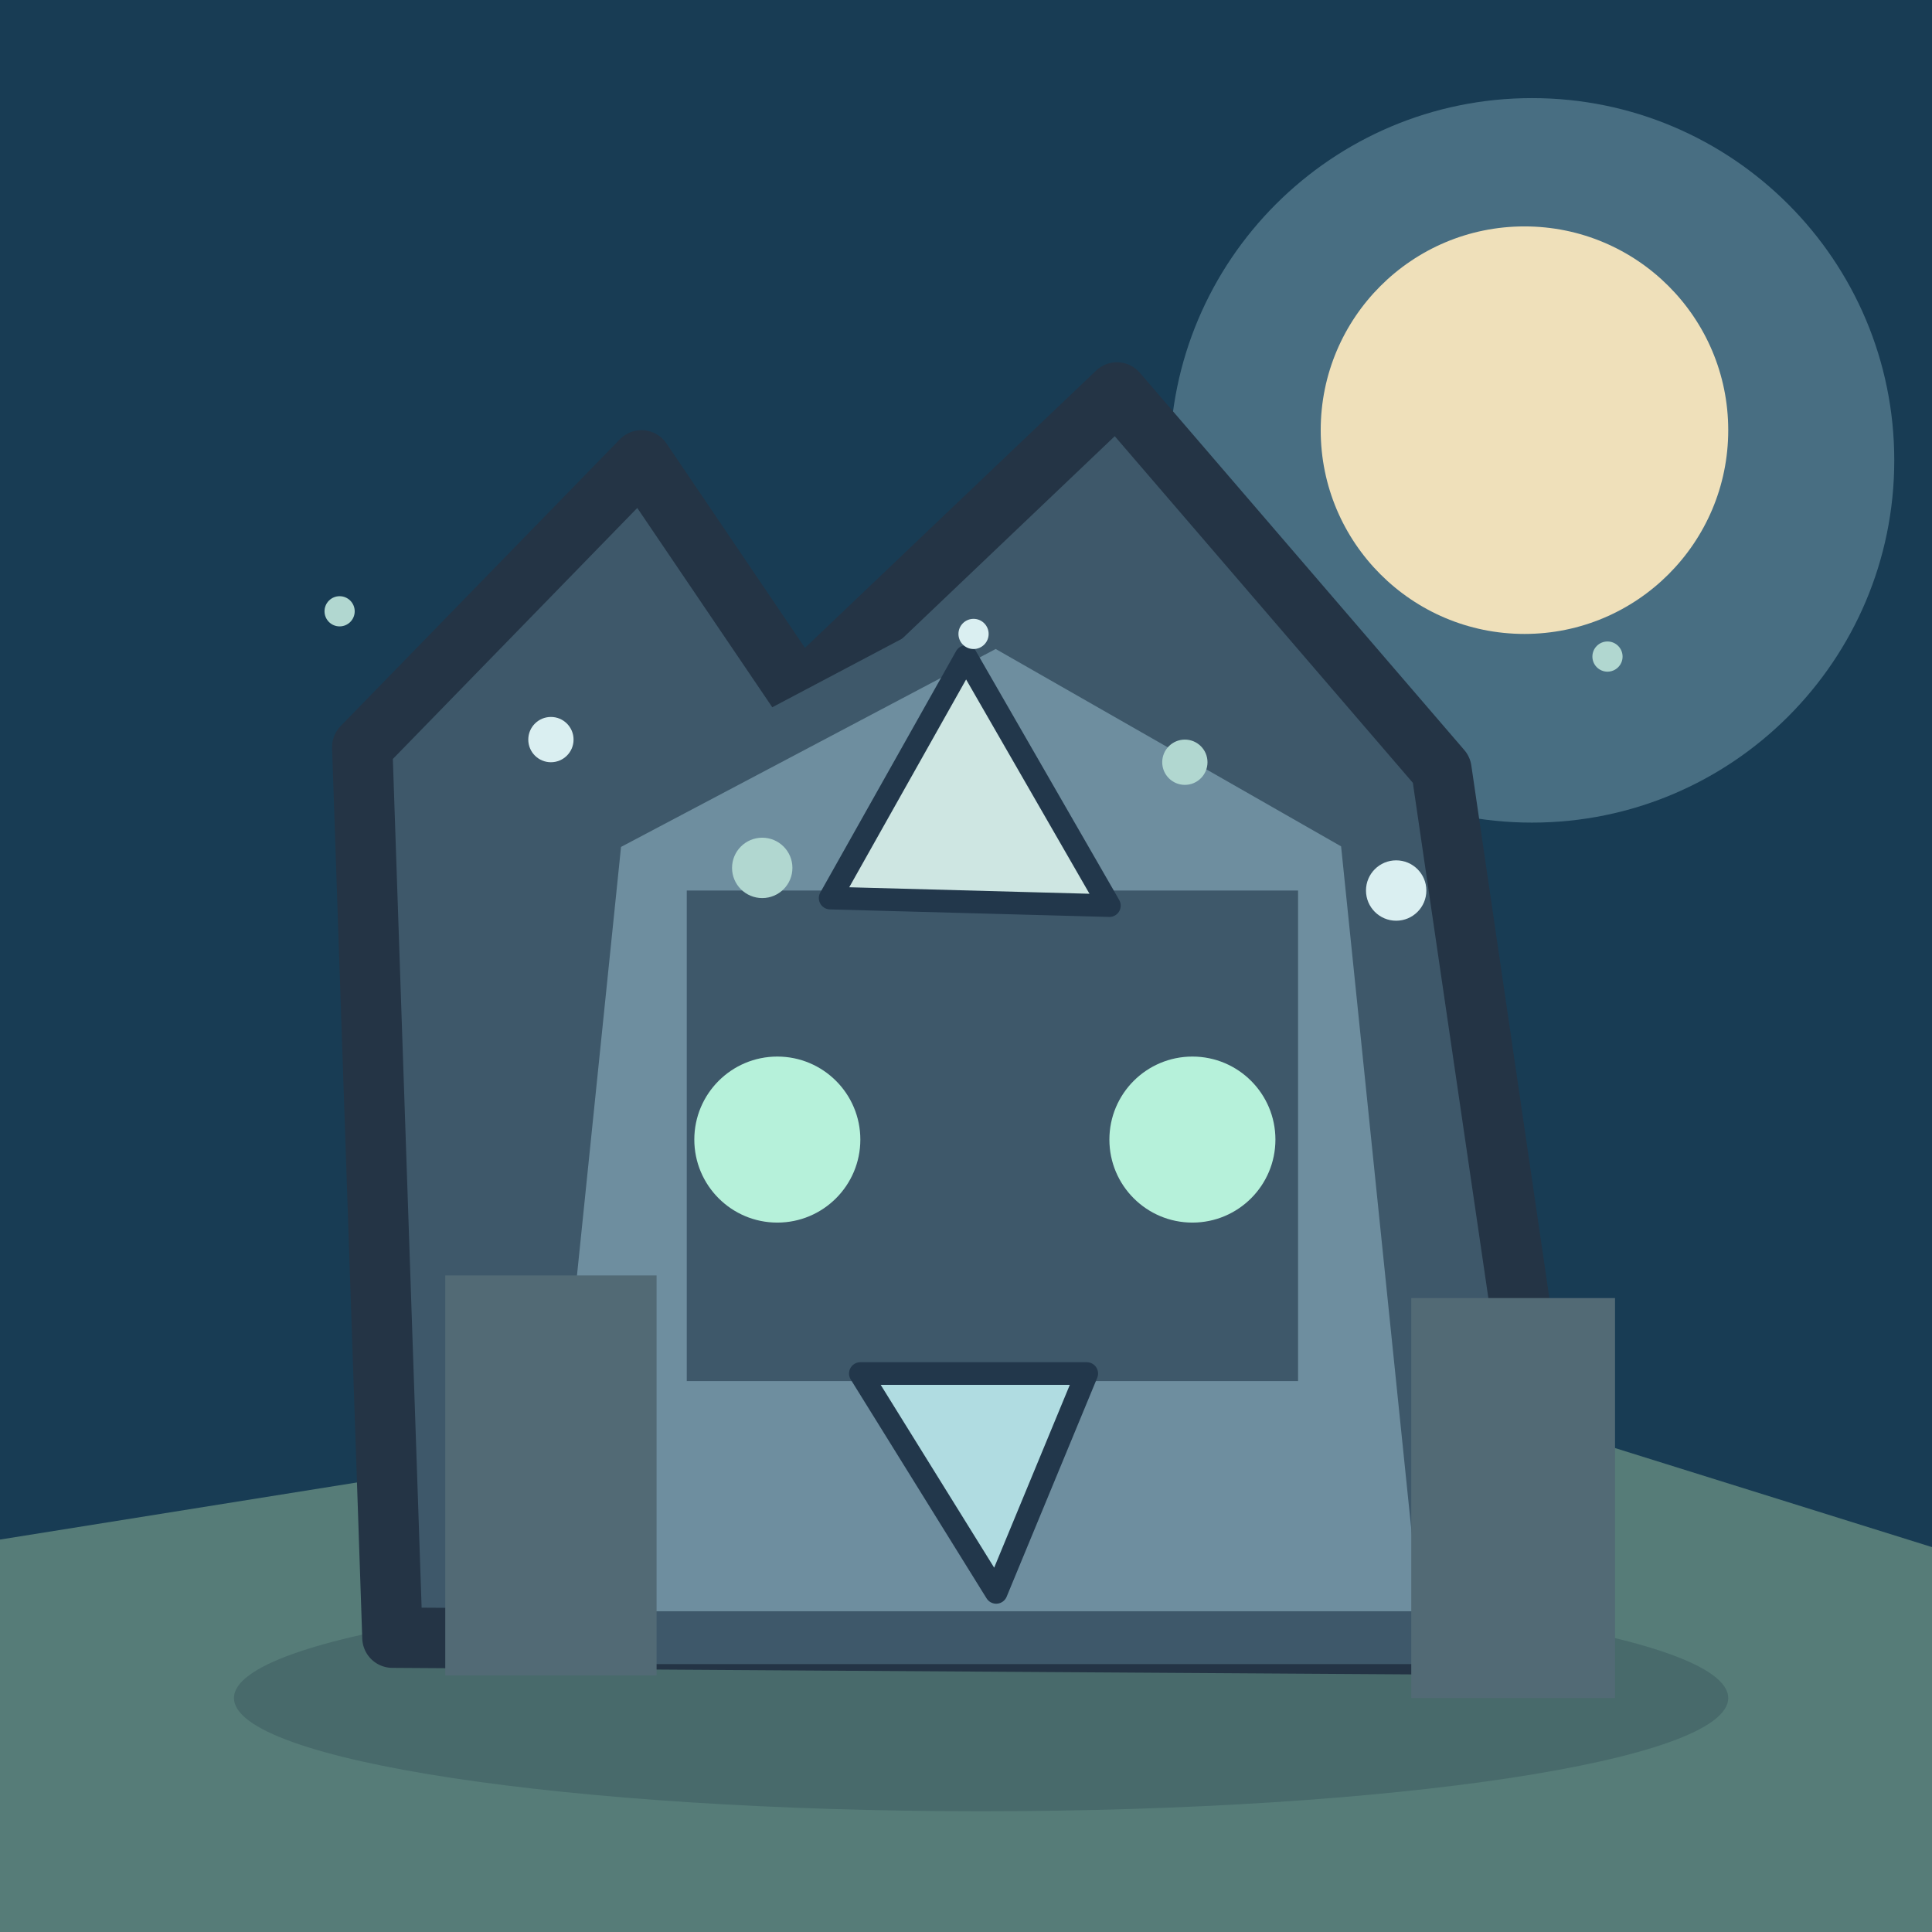
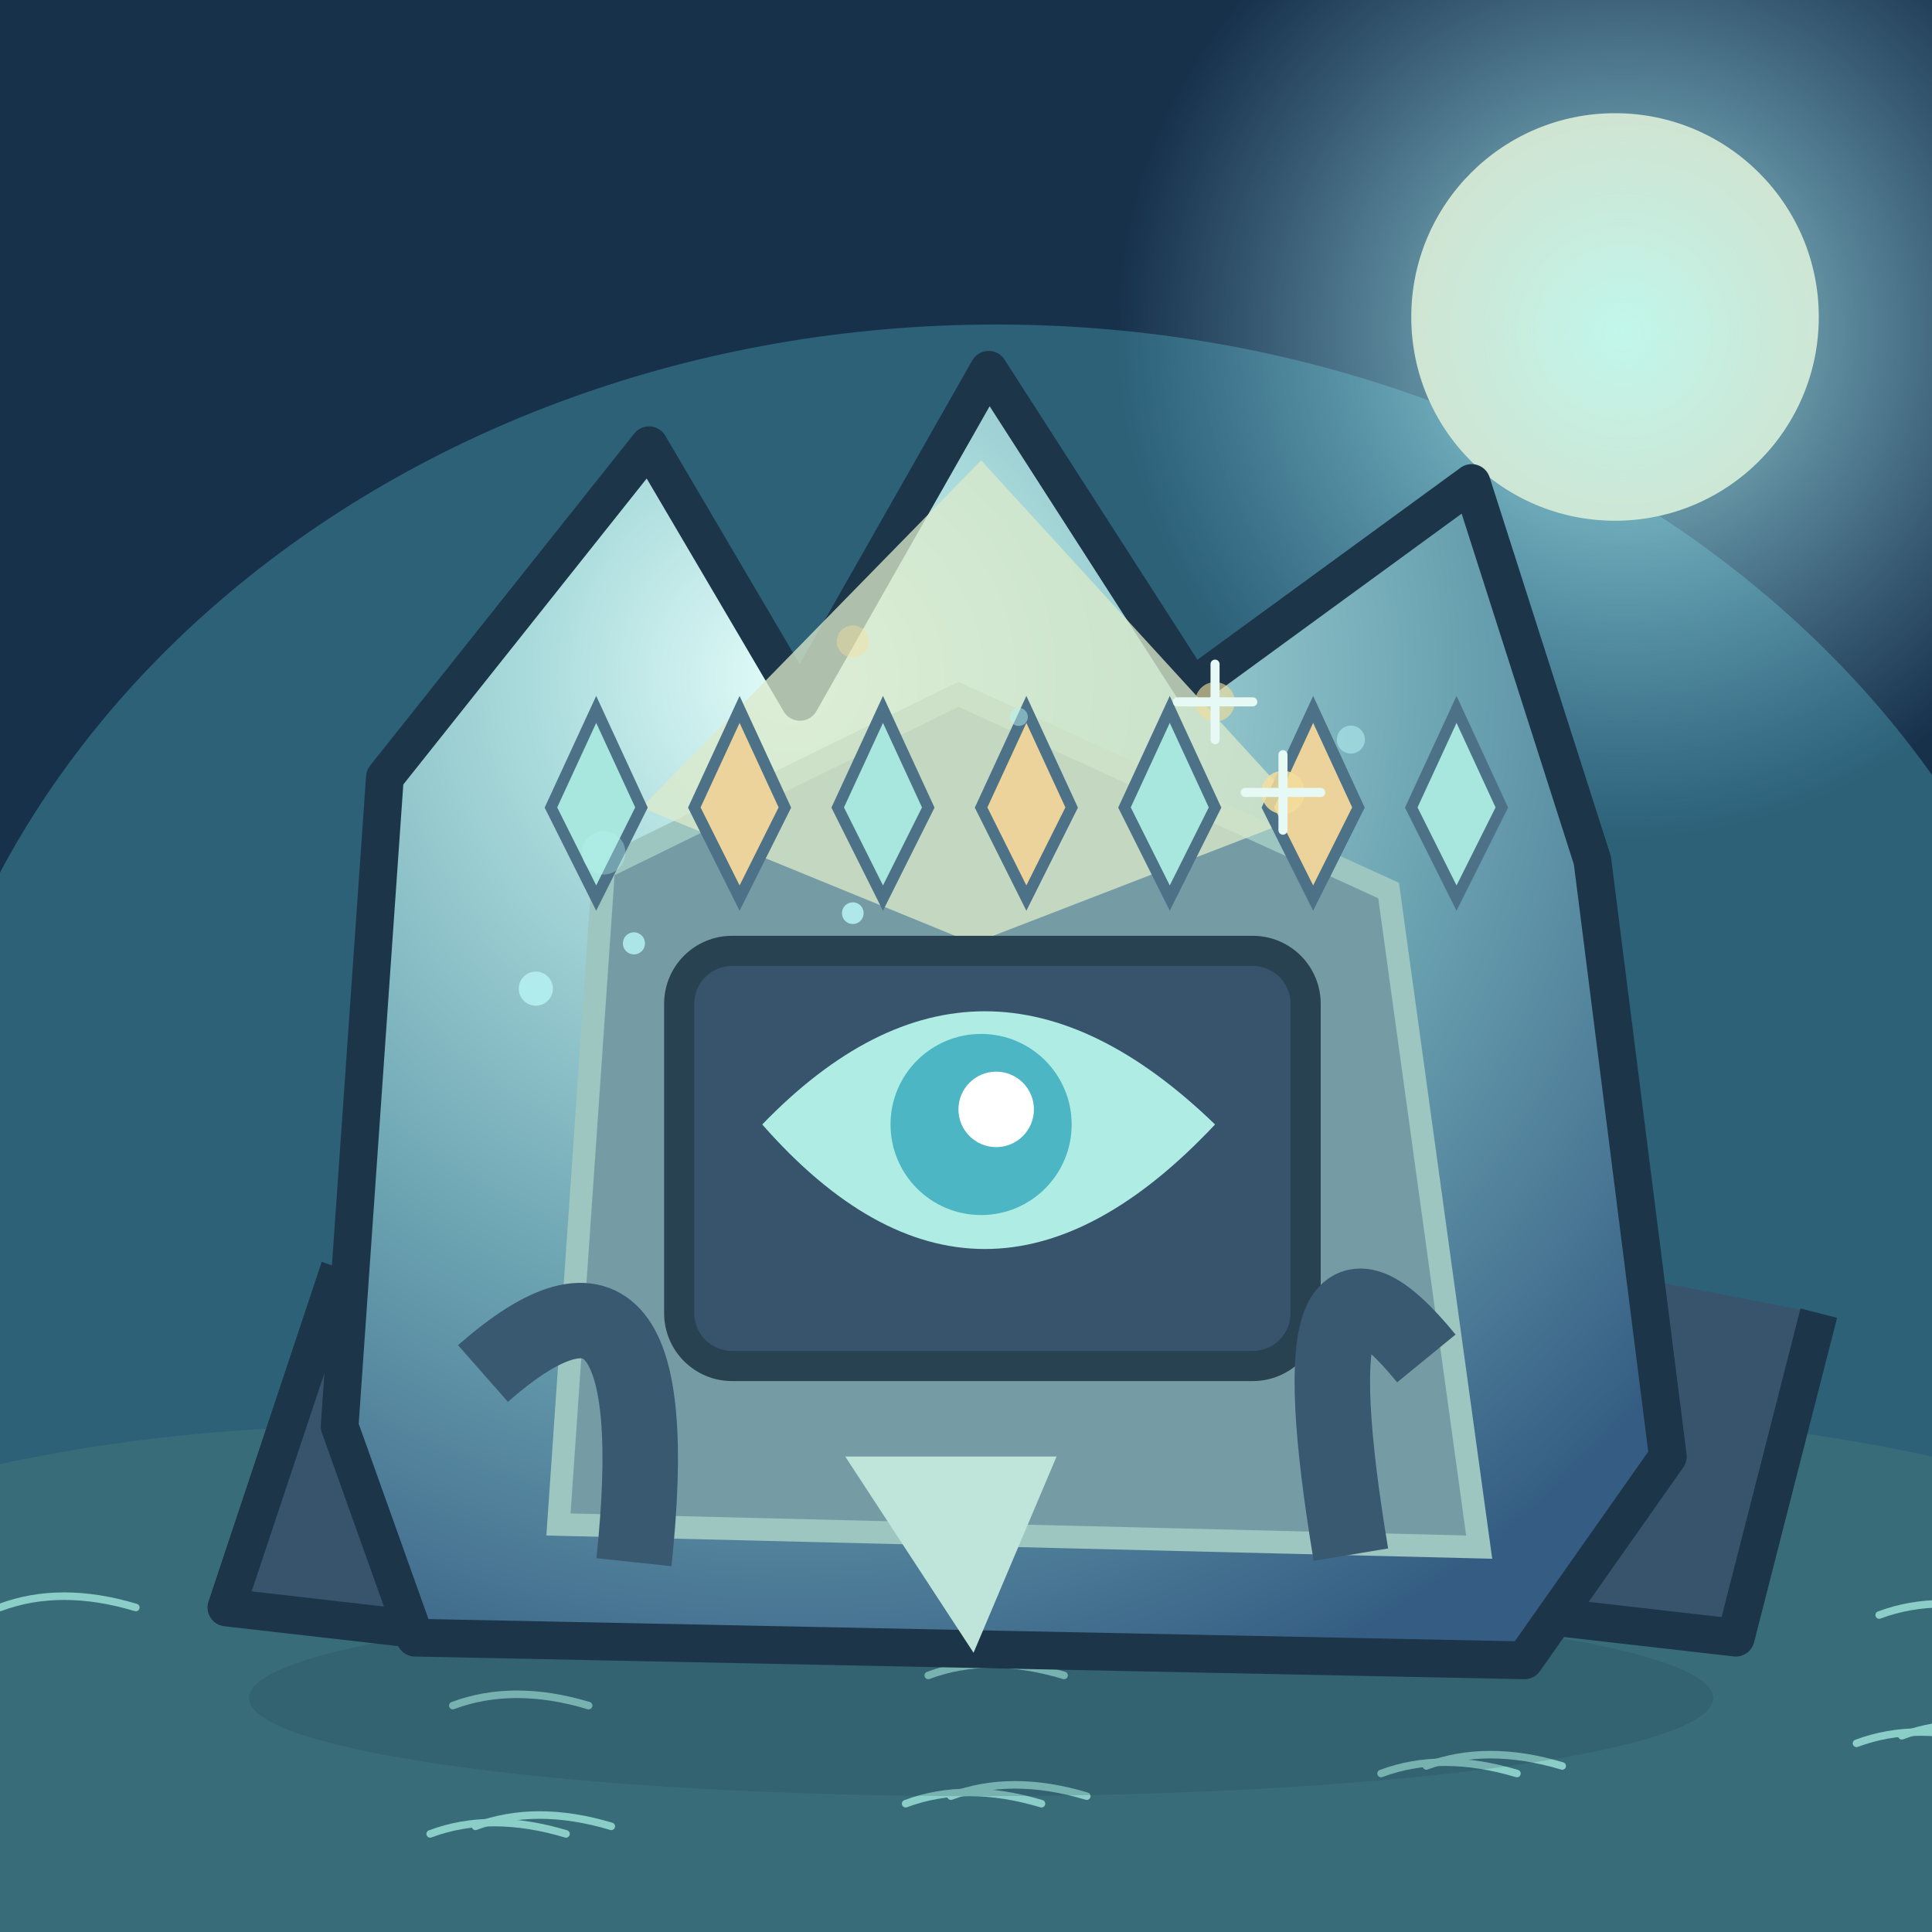
- <svg xmlns="http://www.w3.org/2000/svg" width="256" height="256" viewBox="0 0 256 256" shape-rendering="geometricPrecision">
+ <svg xmlns="http://www.w3.org/2000/svg" width="256" height="256" viewBox="0 0 256 256">
  <defs>
-     <linearGradient id="sky" x2="0" y2="1">
-       <stop stop-color="#2c6c91" />
-       <stop offset=".58" stop-color="#a0cbca" />
-       <stop offset="1" stop-color="#f6d7a7" />
+     <radialGradient id="body" cx=".34" cy=".24" r=".85">
+       <stop stop-color="#e2fcf9" />
+       <stop offset=".23" stop-color="#aadbdc" />
+       <stop offset=".58" stop-color="#6ca4b2" />
+       <stop offset="1" stop-color="#355d83" />
+     </radialGradient>
+     <radialGradient id="halo">
+       <stop stop-color="#b6fff9" stop-opacity=".8" />
+       <stop offset="1" stop-color="#a0ddfa" stop-opacity="0" />
+     </radialGradient>
+     <linearGradient id="floor" x2="0" y2="1">
+       <stop stop-color="#2b607e" />
+       <stop offset="1" stop-color="#142b51" />
    </linearGradient>
-     <linearGradient id="sea" x2="0" y2="1">
-       <stop stop-color="#447f95" />
-       <stop offset="1" stop-color="#143c60" />
-     </linearGradient>
-     <linearGradient id="gold" x2="1" y2="1">
-       <stop stop-color="#fff4b4" />
-       <stop offset=".52" stop-color="#efc06e" />
-       <stop offset="1" stop-color="#9b7456" />
-     </linearGradient>
-     <radialGradient id="halo">
-       <stop stop-color="#c9fff0" stop-opacity=".95" />
-       <stop offset="1" stop-color="#67cbd7" stop-opacity="0" />
-     </radialGradient>
  </defs>
-   <rect x="0" y="0" width="256" height="256" fill="#183c54" stroke="none" stroke-width="0" />
-   <circle cx="203" cy="61" r="48" fill="#486e82" stroke="none" stroke-width="0" />
-   <circle cx="202" cy="57" r="27" fill="#efe0ba" stroke="none" stroke-width="0" />
-   <polygon points="0,204 75,192 129,209 192,185 256,205 256,256 0,256" fill="#567c78" stroke="none" stroke-width="3" stroke-linejoin="round" />
-   <ellipse cx="130" cy="225" rx="99" ry="15" fill="#11253b33" stroke="none" stroke-width="0" />
-   <polygon points="52,217 48,99 85,61 106,92 148,52 191,102 208,218" fill="#3e586a" stroke="#243445" stroke-width="8" stroke-linejoin="round" />
-   <polygon points="68,217 79,110 132,82 181,110 192,217" fill="#6e8e9f" stroke="#3e586a" stroke-width="7" stroke-linejoin="round" />
-   <rect x="91" y="118" width="81" height="65" fill="#3e586a" stroke="none" stroke-width="0" />
-   <polygon points="110,119 128,87 147,120" fill="#cee6e2" stroke="#22374b" stroke-width="3" stroke-linejoin="round" />
-   <circle cx="103" cy="151" r="11" fill="#b6f1da" stroke="none" stroke-width="0" />
-   <circle cx="158" cy="151" r="11" fill="#b6f1da" stroke="none" stroke-width="0" />
-   <rect x="59" y="169" width="28" height="53" fill="#526a75" stroke="none" stroke-width="0" />
-   <rect x="187" y="172" width="27" height="53" fill="#526a75" stroke="none" stroke-width="0" />
-   <polygon points="114,182 144,182 132,211" fill="#b0dce1" stroke="#22374b" stroke-width="3" stroke-linejoin="round" />
-   <circle cx="45" cy="81" r="2" fill="#b1d7d0" stroke="none" stroke-width="0" />
-   <circle cx="73" cy="98" r="3" fill="#daeff1" stroke="none" stroke-width="0" />
-   <circle cx="101" cy="115" r="4" fill="#b1d7d0" stroke="none" stroke-width="0" />
-   <circle cx="129" cy="84" r="2" fill="#daeff1" stroke="none" stroke-width="0" />
-   <circle cx="157" cy="101" r="3" fill="#b1d7d0" stroke="none" stroke-width="0" />
-   <circle cx="185" cy="118" r="4" fill="#daeff1" stroke="none" stroke-width="0" />
-   <circle cx="213" cy="87" r="2" fill="#b1d7d0" stroke="none" stroke-width="0" />
+   <rect x="0" y="0" width="256" height="256" fill="#17314b" />
+   <ellipse cx="132" cy="167" rx="145" ry="124" fill="#2c6178" />
+   <circle cx="214" cy="42" r="27" fill="#eddab0" />
+   <circle cx="215" cy="44" r="67" fill="url(#halo)" />
+   <path d="M0 194 Q61 181 124 202 Q192 179 256 193 L256 256 0 256Z" fill="#386c79" />
+   <path d="M0 213 q8-3 18 0" fill="none" stroke="#8bcec8" stroke-width="1" stroke-linecap="round" stroke-linejoin="round" />
+   <path d="M63 242 q8-3 18 0" fill="none" stroke="#8bcec8" stroke-width="1" stroke-linecap="round" stroke-linejoin="round" />
+   <path d="M126 238 q8-3 18 0" fill="none" stroke="#8bcec8" stroke-width="1" stroke-linecap="round" stroke-linejoin="round" />
+   <path d="M189 234 q8-3 18 0" fill="none" stroke="#8bcec8" stroke-width="1" stroke-linecap="round" stroke-linejoin="round" />
+   <path d="M252 230 q8-3 18 0" fill="none" stroke="#8bcec8" stroke-width="1" stroke-linecap="round" stroke-linejoin="round" />
+   <path d="M60 226 q8-3 18 0" fill="none" stroke="#8bcec8" stroke-width="1" stroke-linecap="round" stroke-linejoin="round" />
+   <path d="M123 222 q8-3 18 0" fill="none" stroke="#8bcec8" stroke-width="1" stroke-linecap="round" stroke-linejoin="round" />
+   <path d="M186 218 q8-3 18 0" fill="none" stroke="#8bcec8" stroke-width="1" stroke-linecap="round" stroke-linejoin="round" />
+   <path d="M249 214 q8-3 18 0" fill="none" stroke="#8bcec8" stroke-width="1" stroke-linecap="round" stroke-linejoin="round" />
+   <path d="M57 243 q8-3 18 0" fill="none" stroke="#8bcec8" stroke-width="1" stroke-linecap="round" stroke-linejoin="round" />
+   <path d="M120 239 q8-3 18 0" fill="none" stroke="#8bcec8" stroke-width="1" stroke-linecap="round" stroke-linejoin="round" />
+   <path d="M183 235 q8-3 18 0" fill="none" stroke="#8bcec8" stroke-width="1" stroke-linecap="round" stroke-linejoin="round" />
+   <path d="M246 231 q8-3 18 0" fill="none" stroke="#8bcec8" stroke-width="1" stroke-linecap="round" stroke-linejoin="round" />
+   <ellipse cx="130" cy="225" rx="97" ry="13" fill="#193349" opacity=".18" />
+   <path d="M45 168 l-15 45 35 4 11-43" fill="#38546d" stroke="#1c3549" stroke-width="5" stroke-linejoin="round" />
+   <path d="M100 168 l-15 45 35 4 11-43" fill="#38546d" stroke="#1c3549" stroke-width="5" stroke-linejoin="round" />
+   <path d="M155 168 l-15 45 35 4 11-43" fill="#38546d" stroke="#1c3549" stroke-width="5" stroke-linejoin="round" />
+   <path d="M210 168 l-15 45 35 4 11-43" fill="#38546d" stroke="#1c3549" stroke-width="5" stroke-linejoin="round" />
+   <path d="M45 189 L51 103 86 59 106 93 131 49 158 91 195 64 211 114 221 193 202 220 55 217Z" fill="url(#body)" stroke="#1c3549" stroke-width="5" stroke-linejoin="round" />
+   <path d="M74 202 L80 115 127 92 184 118 196 205Z" fill="#759ba5" stroke="#9cc6bf" stroke-width="3" />
+   <path d="M85 107 L130 61 173 108 129 125Z" fill="#dceacb" opacity=".76" />
+   <rect x="90" y="126" width="83" height="55" fill="#38546d" rx="7" stroke="#294251" stroke-width="4" />
+   <path d="M101 149 Q130 119 161 149 Q130 182 101 149Z" fill="#afece4" />
+   <circle cx="130" cy="149" r="12" fill="#4cb6c4" />
+   <circle cx="132" cy="147" r="5" fill="#fff" />
+   <polygon points="112,193 140,193 129,219" fill="#bfe4d9" />
+   <path d="M64 182 Q89 160 84 207" fill="none" stroke="#385970" stroke-width="10" />
+   <path d="M189 180 Q171 158 179 206" fill="none" stroke="#385970" stroke-width="10" />
+   <path d="M73 107 l6-13 6 13 -6 12Z" fill="#a8e7dd" stroke="#4d7287" stroke-width="1.5" />
+   <path d="M92 107 l6-13 6 13 -6 12Z" fill="#ecd39b" stroke="#4d7287" stroke-width="1.5" />
+   <path d="M111 107 l6-13 6 13 -6 12Z" fill="#a8e7dd" stroke="#4d7287" stroke-width="1.5" />
+   <path d="M130 107 l6-13 6 13 -6 12Z" fill="#ecd39b" stroke="#4d7287" stroke-width="1.5" />
+   <path d="M149 107 l6-13 6 13 -6 12Z" fill="#a8e7dd" stroke="#4d7287" stroke-width="1.5" />
+   <path d="M168 107 l6-13 6 13 -6 12Z" fill="#ecd39b" stroke="#4d7287" stroke-width="1.5" />
+   <path d="M187 107 l6-13 6 13 -6 12Z" fill="#a8e7dd" stroke="#4d7287" stroke-width="1.5" />
+   <circle cx="170" cy="105" r="2.86" fill="#f3de9c" opacity="0.84" />
+   <path d="M165 105 h10 M170 100 v10" fill="none" stroke="#e6f9f4" stroke-width="1.2" stroke-linecap="round" stroke-linejoin="round" />
+   <circle cx="113" cy="121" r="1.438" fill="#b7f3f4" opacity="0.87" />
+   <circle cx="84" cy="125" r="1.465" fill="#b7f3f4" opacity="0.84" />
+   <circle cx="113" cy="85" r="2.122" fill="#f3de9c" opacity="0.44" />
+   <circle cx="71" cy="131" r="2.262" fill="#b7f3f4" opacity="0.82" />
+   <circle cx="80" cy="113" r="2.875" fill="#b7f3f4" opacity="0.36" />
+   <circle cx="161" cy="93" r="2.618" fill="#f3de9c" opacity="0.63" />
+   <path d="M156 93 h10 M161 88 v10" fill="none" stroke="#e6f9f4" stroke-width="1.2" stroke-linecap="round" stroke-linejoin="round" />
+   <circle cx="135" cy="95" r="1.194" fill="#b7f3f4" opacity="0.49" />
+   <circle cx="179" cy="98" r="1.854" fill="#b7f3f4" opacity="0.55" />
</svg>
